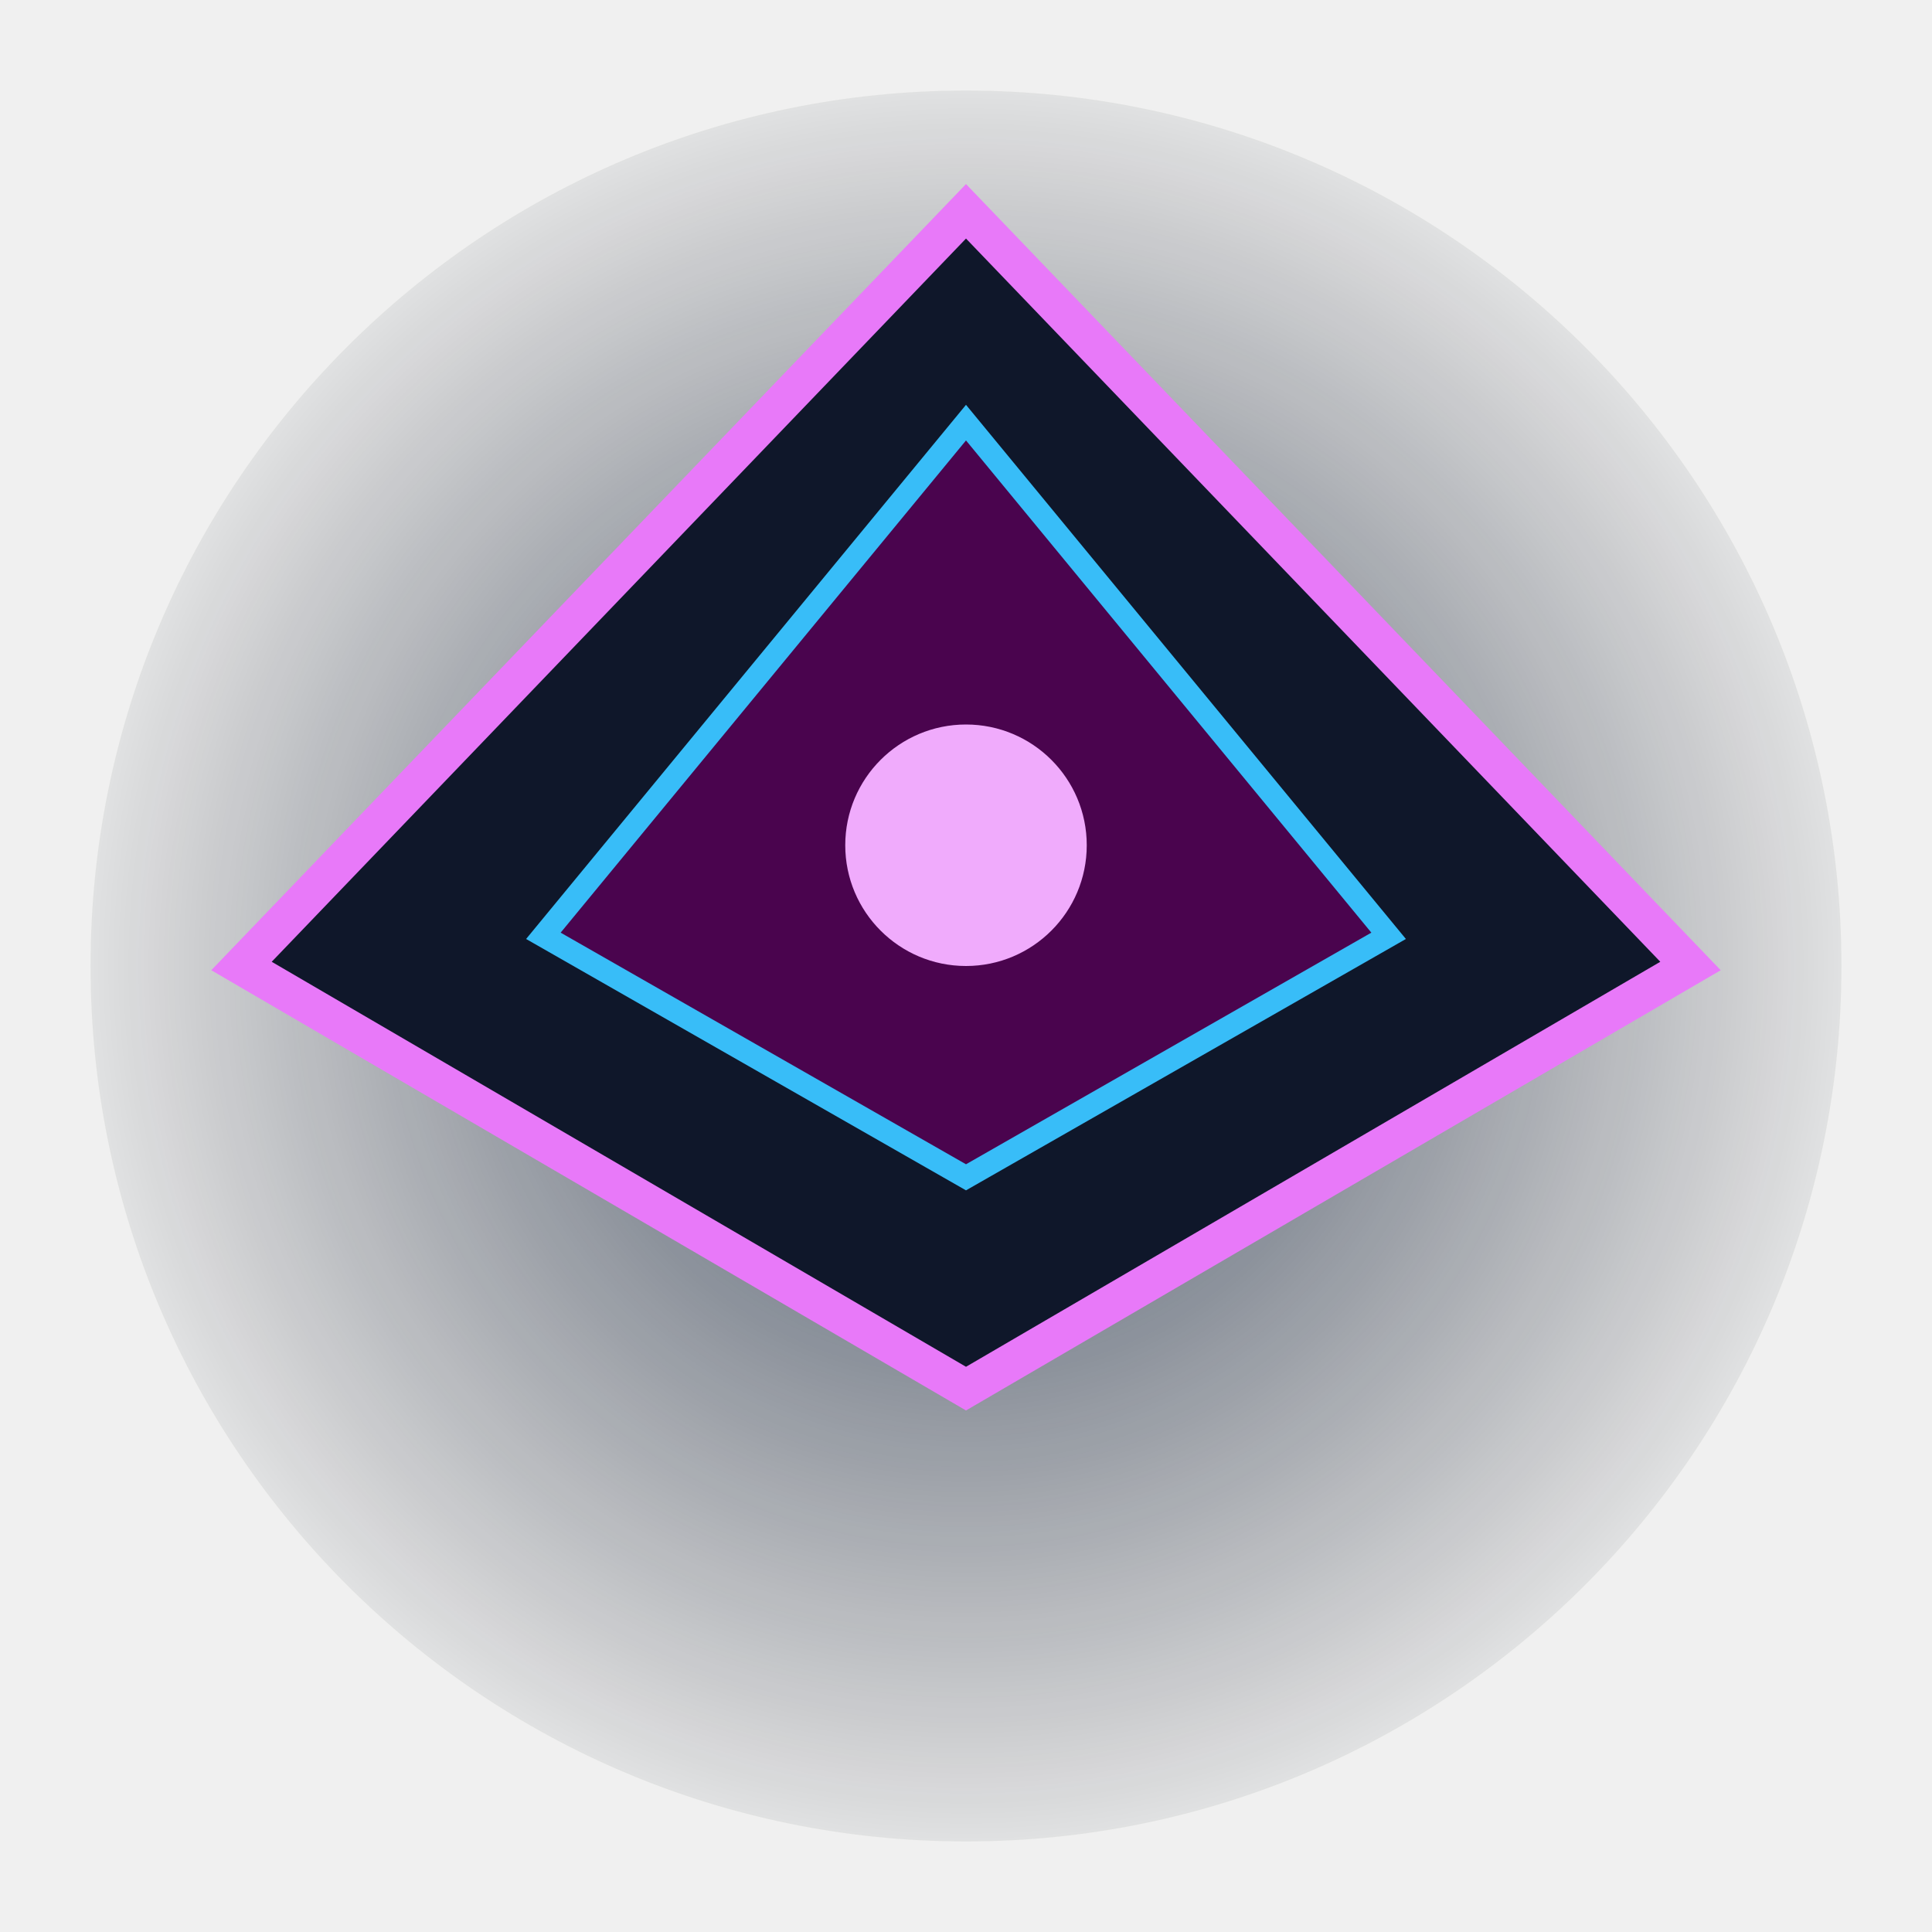
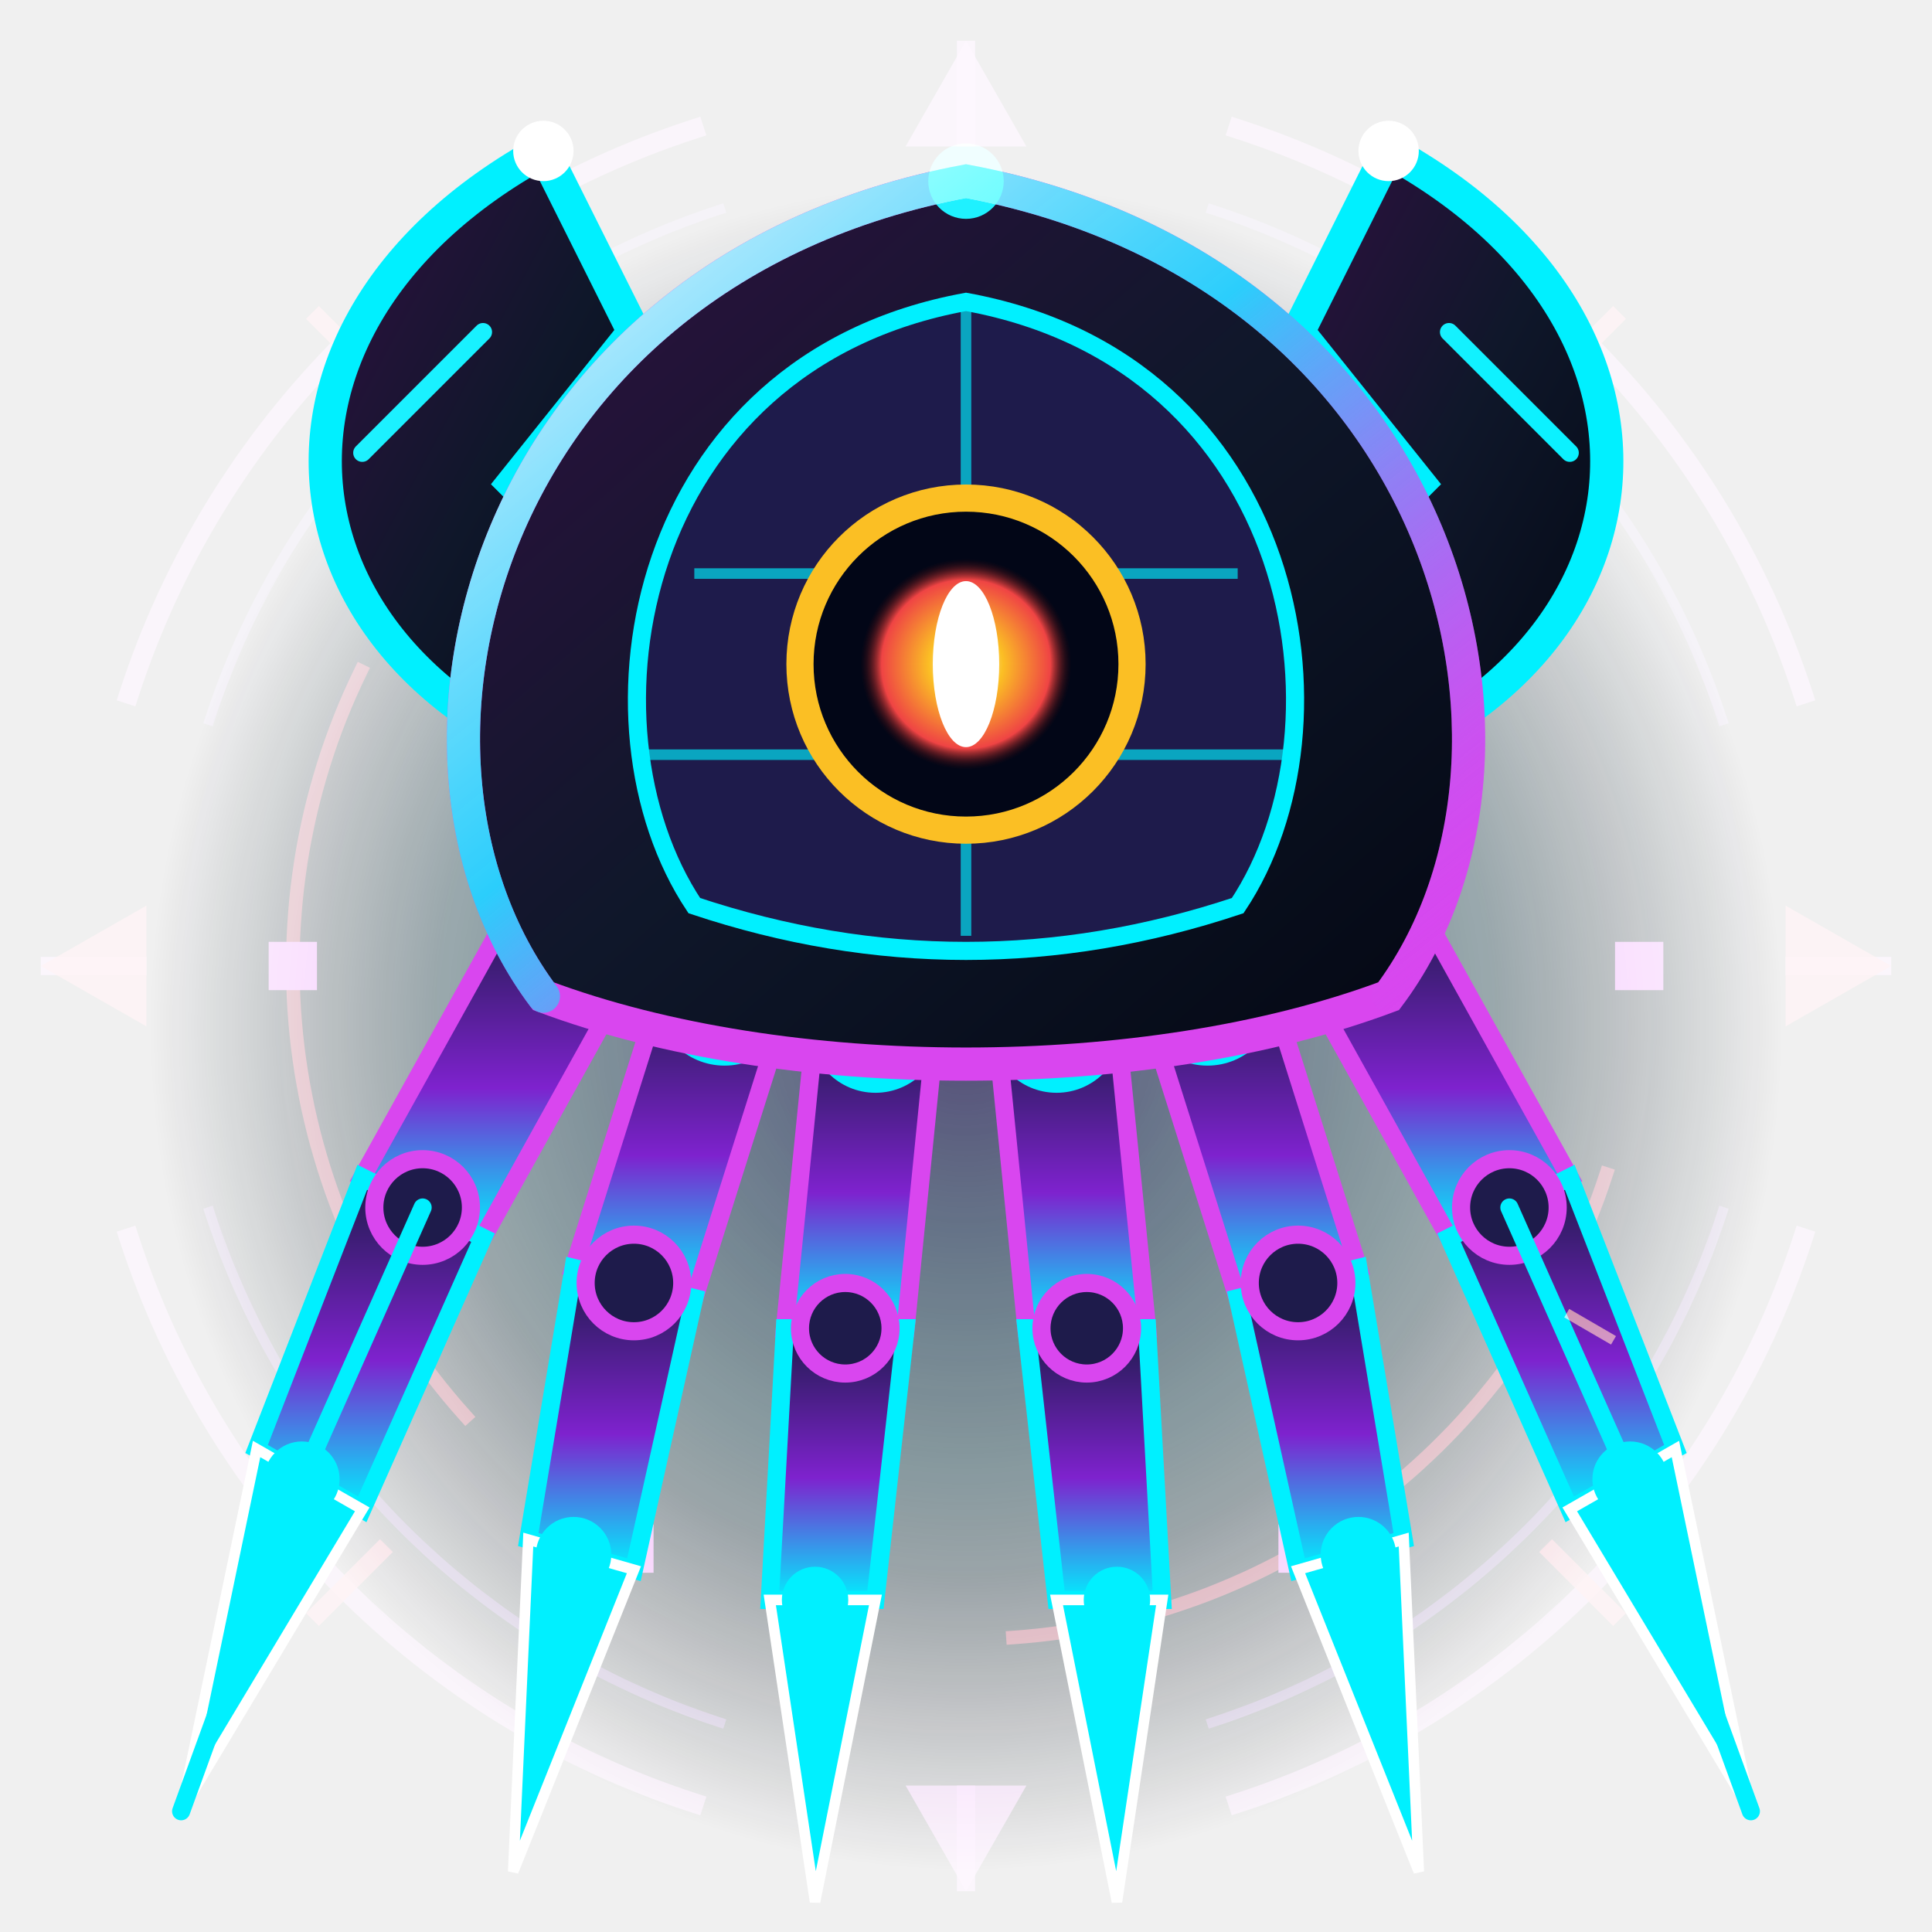
- <svg xmlns="http://www.w3.org/2000/svg" viewBox="0 0 128 128" fill="none">
+ <svg xmlns="http://www.w3.org/2000/svg" viewBox="0 0 128 128" fill="none" data-rig-id="enemy-lurker-rig" data-root-anchor="64,46" data-has-aura="true">
  <defs>
-     <radialGradient id="bgGlow" cx="50%" cy="50%" r="55%">
-       <stop offset="0%" stop-color="#0f2442" stop-opacity="0.75" />
+     <radialGradient id="el-cast-shadow" cx="50%" cy="50%" r="50%">
+       <stop offset="0%" stop-color="#020617" stop-opacity="0.78" />
+       <stop offset="65%" stop-color="#030712" stop-opacity="0.36" />
      <stop offset="100%" stop-color="#030712" stop-opacity="0" />
    </radialGradient>
-     <linearGradient id="cyanArmor" x1="0%" y1="0%" x2="100%" y2="100%">
-       <stop offset="0%" stop-color="#38bdf8" />
-       <stop offset="50%" stop-color="#0284c7" />
-       <stop offset="100%" stop-color="#0f172a" />
+     <radialGradient id="el-aura-field" cx="50%" cy="50%" r="50%">
+       <stop offset="0%" stop-color="#9333ea" stop-opacity="0.32" />
+       <stop offset="55%" stop-color="#00f0ff" stop-opacity="0.14" />
+       <stop offset="100%" stop-color="#030712" stop-opacity="0" />
+     </radialGradient>
+     <linearGradient id="el-abyss-mantle" x1="0%" y1="0%" x2="100%" y2="100%">
+       <stop offset="0%" stop-color="#311042" />
+       <stop offset="50%" stop-color="#0f172a" />
+       <stop offset="100%" stop-color="#030712" />
    </linearGradient>
-     <linearGradient id="goldArmor" x1="0%" y1="0%" x2="100%" y2="100%">
-       <stop offset="0%" stop-color="#fde047" />
-       <stop offset="50%" stop-color="#f59e0b" />
-       <stop offset="100%" stop-color="#451a03" />
+     <linearGradient id="el-bio-tentacle" x1="50%" y1="0%" x2="50%" y2="100%">
+       <stop offset="0%" stop-color="#1e1b4b" />
+       <stop offset="55%" stop-color="#7e22ce" />
+       <stop offset="100%" stop-color="#00f0ff" />
    </linearGradient>
-     <linearGradient id="crimsonArmor" x1="0%" y1="0%" x2="100%" y2="100%">
-       <stop offset="0%" stop-color="#f87171" />
-       <stop offset="50%" stop-color="#dc2626" />
-       <stop offset="100%" stop-color="#450a0a" />
-     </linearGradient>
-     <linearGradient id="steelGrad" x1="0%" y1="0%" x2="100%" y2="100%">
-       <stop offset="0%" stop-color="#e2e8f0" />
-       <stop offset="50%" stop-color="#64748b" />
-       <stop offset="100%" stop-color="#1e293b" />
+     <radialGradient id="el-eye-glow" cx="50%" cy="50%" r="50%">
+       <stop offset="0%" stop-color="#ffffff" />
+       <stop offset="35%" stop-color="#fbbf24" />
+       <stop offset="80%" stop-color="#ef4444" />
+       <stop offset="100%" stop-color="#450a0a" stop-opacity="0" />
+     </radialGradient>
+     <linearGradient id="el-rim-light" x1="0%" y1="0%" x2="100%" y2="100%">
+       <stop offset="0%" stop-color="#ffffff" stop-opacity="0.95" />
+       <stop offset="45%" stop-color="#00f0ff" stop-opacity="0.8" />
+       <stop offset="100%" stop-color="#d946ef" stop-opacity="0" />
    </linearGradient>
  </defs>
-   <circle cx="64" cy="64" r="58" fill="url(#bgGlow)" />
-   <polygon points="64,14 112,64 64,92 16,64" fill="#0f172a" stroke="#e879f9" stroke-width="2.5" />
-   <polygon points="64,28 92,62 64,78 36,62" fill="#4a044e" stroke="#38bdf8" stroke-width="1.5" />
-   <circle cx="64" cy="56" r="8" fill="#f0abfc" />
+   <g id="part-shadow-cast" data-pivot="64,66" data-parent="root" data-z-index="1" data-blend="multiply" style="mix-blend-mode: multiply">
+     <ellipse cx="64" cy="68" rx="54" ry="56" fill="url(#el-cast-shadow)" />
+   </g>
+   <g id="part-aura-ring-outer" data-pivot="64,64" data-parent="root" data-z-index="4" data-blend="screen" data-motion="spin-cw" style="mix-blend-mode: screen">
+     <circle cx="64" cy="64" r="62" fill="url(#el-aura-field)" />
+     <path fill="none" stroke="#e879f9" stroke-width="1.3" stroke-opacity="0.72" d="M119.45,82.02 A58.3,58.3 0 0,1 82.02,119.45 M45.98,119.45 A58.3,58.3 0 0,1 8.55,82.02 M8.55,45.98 A58.3,58.3 0 0,1 45.98,8.55 M82.02,8.55 A58.3,58.3 0 0,1 119.45,45.98" stroke-linecap="square" />
+     <path fill="none" stroke="#a855f7" stroke-width="0.65" stroke-opacity="0.52" d="M114.12,80.29 A52.7,52.7 0 0,1 80.29,114.12 M47.71,114.12 A52.7,52.7 0 0,1 13.88,80.29 M13.88,47.71 A52.7,52.7 0 0,1 47.71,13.88 M80.29,13.88 A52.7,52.7 0 0,1 114.12,47.71" stroke-linecap="square" />
+     <line x1="118.3" y1="64" x2="125.3" y2="64" stroke="#e879f9" stroke-width="1.2" stroke-opacity="0.82" />
+     <line x1="102.4" y1="102.4" x2="107.3" y2="107.3" stroke="#f43f5e" stroke-width="1.2" stroke-opacity="0.82" />
+     <line x1="64" y1="118.3" x2="64" y2="125.3" stroke="#e879f9" stroke-width="1.2" stroke-opacity="0.82" />
+     <line x1="25.6" y1="102.4" x2="20.7" y2="107.3" stroke="#f43f5e" stroke-width="1.2" stroke-opacity="0.82" />
+     <line x1="9.7" y1="64" x2="2.7" y2="64" stroke="#e879f9" stroke-width="1.2" stroke-opacity="0.82" />
+     <line x1="25.6" y1="25.6" x2="20.7" y2="20.7" stroke="#f43f5e" stroke-width="1.2" stroke-opacity="0.82" />
+     <line x1="64" y1="9.7" x2="64" y2="2.7" stroke="#e879f9" stroke-width="1.2" stroke-opacity="0.82" />
+     <line x1="102.4" y1="25.6" x2="107.3" y2="20.7" stroke="#f43f5e" stroke-width="1.2" stroke-opacity="0.82" />
+     <polygon points="64,2.7 68,9.7 60,9.7" fill="#e879f9" fill-opacity="0.82" />
+     <polygon points="64,125.3 68,118.3 60,118.3" fill="#e879f9" fill-opacity="0.82" />
+     <polygon points="2.7,64 9.7,68 9.7,60" fill="#f43f5e" fill-opacity="0.82" />
+     <polygon points="125.3,64 118.3,68 118.3,60" fill="#f43f5e" fill-opacity="0.82" />
+   </g>
+   <g id="part-aura-ring-inner" data-pivot="64,64" data-parent="root" data-z-index="5" data-blend="screen" data-motion="spin-ccw" style="mix-blend-mode: screen">
+     <path fill="none" stroke="#f43f5e" stroke-width="0.9" stroke-opacity="0.68" d="M106.42,77.78 A44.6,44.6 0 0,1 67.11,108.49 M30.86,93.84 A44.6,44.6 0 0,1 23.91,44.45 M54.73,20.37 A44.6,44.6 0 0,1 100.98,39.06" stroke-linecap="square" />
+     <rect x="107" y="62.4" width="3.2" height="3.2" fill="#e879f9" />
+     <rect x="84.7" y="101" width="3.2" height="3.2" fill="#e879f9" />
+     <rect x="40.1" y="101" width="3.2" height="3.2" fill="#e879f9" />
+     <rect x="17.8" y="62.4" width="3.2" height="3.2" fill="#e879f9" />
+     <rect x="40.1" y="23.8" width="3.2" height="3.2" fill="#e879f9" />
+     <rect x="84.7" y="23.8" width="3.2" height="3.2" fill="#e879f9" />
+   </g>
+   <g id="part-tentacle-L1-root" data-pivot="38,62" data-parent="part-head-mantle" data-z-index="15" data-blend="normal" data-motion="ik-wave-root">
+     <path d="M34 60 L42 64 L32 82 L24 78 Z" fill="url(#el-bio-tentacle)" stroke="#d946ef" stroke-width="1.2" />
+     <circle cx="38" cy="62" r="4" fill="#091326" stroke="#00f0ff" stroke-width="1.2" />
+   </g>
+   <g id="part-tentacle-R1-root" data-pivot="90,62" data-parent="part-head-mantle" data-z-index="15" data-blend="normal" data-motion="ik-wave-root">
+     <path d="M86 64 L94 60 L104 78 L96 82 Z" fill="url(#el-bio-tentacle)" stroke="#d946ef" stroke-width="1.2" />
+     <circle cx="90" cy="62" r="4" fill="#091326" stroke="#00f0ff" stroke-width="1.2" />
+   </g>
+   <g id="part-tentacle-L1-mid" data-pivot="28,80" data-parent="part-tentacle-L1-root" data-z-index="16" data-blend="normal" data-motion="ik-wave-mid">
+     <path d="M24 78 L32 82 L24 100 L17 96 Z" fill="url(#el-bio-tentacle)" stroke="#00f0ff" stroke-width="1.2" />
+     <circle cx="28" cy="80" r="3.2" fill="#1e1b4b" stroke="#d946ef" stroke-width="1.2" />
+   </g>
+   <g id="part-tentacle-R1-mid" data-pivot="100,80" data-parent="part-tentacle-R1-root" data-z-index="16" data-blend="normal" data-motion="ik-wave-mid">
+     <path d="M96 82 L104 78 L111 96 L104 100 Z" fill="url(#el-bio-tentacle)" stroke="#00f0ff" stroke-width="1.2" />
+     <circle cx="100" cy="80" r="3.2" fill="#1e1b4b" stroke="#d946ef" stroke-width="1.2" />
+   </g>
+   <g id="part-tentacle-L1-tip" data-pivot="20,98" data-parent="part-tentacle-L1-mid" data-z-index="17" data-blend="normal" data-motion="ik-wave-tip">
+     <polygon points="17,96 24,100 12,120" fill="#00f0ff" stroke="#ffffff" stroke-width="0.7" />
+     <circle cx="20" cy="98" r="2.5" fill="#00f0ff" />
+   </g>
+   <g id="part-tentacle-R1-tip" data-pivot="108,98" data-parent="part-tentacle-R1-mid" data-z-index="17" data-blend="normal" data-motion="ik-wave-tip">
+     <polygon points="104,100 111,96 116,120" fill="#00f0ff" stroke="#ffffff" stroke-width="0.7" />
+     <circle cx="108" cy="98" r="2.5" fill="#00f0ff" />
+   </g>
+   <g id="part-tentacle-L2-root" data-pivot="48,66" data-parent="part-head-mantle" data-z-index="18" data-blend="normal" data-motion="ik-wave-root">
+     <path d="M44 65 L52 67 L46 86 L38 84 Z" fill="url(#el-bio-tentacle)" stroke="#d946ef" stroke-width="1.2" />
+     <circle cx="48" cy="66" r="4" fill="#091326" stroke="#00f0ff" stroke-width="1.2" />
+   </g>
+   <g id="part-tentacle-R2-root" data-pivot="80,66" data-parent="part-head-mantle" data-z-index="18" data-blend="normal" data-motion="ik-wave-root">
+     <path d="M76 67 L84 65 L90 84 L82 86 Z" fill="url(#el-bio-tentacle)" stroke="#d946ef" stroke-width="1.2" />
+     <circle cx="80" cy="66" r="4" fill="#091326" stroke="#00f0ff" stroke-width="1.2" />
+   </g>
+   <g id="part-tentacle-R2-mid" data-pivot="86,85" data-parent="part-tentacle-R2-root" data-z-index="19" data-blend="normal" data-motion="ik-wave-mid">
+     <path d="M82 86 L90 84 L93 102 L86 104 Z" fill="url(#el-bio-tentacle)" stroke="#00f0ff" stroke-width="1.2" />
+     <circle cx="86" cy="85" r="3.2" fill="#1e1b4b" stroke="#d946ef" stroke-width="1.2" />
+   </g>
+   <g id="part-tentacle-L2-mid" data-pivot="42,85" data-parent="part-tentacle-L2-root" data-z-index="19" data-blend="normal" data-motion="ik-wave-mid">
+     <path d="M38 84 L46 86 L42 104 L35 102 Z" fill="url(#el-bio-tentacle)" stroke="#00f0ff" stroke-width="1.2" />
+     <circle cx="42" cy="85" r="3.2" fill="#1e1b4b" stroke="#d946ef" stroke-width="1.2" />
+   </g>
+   <g id="part-tentacle-L2-tip" data-pivot="38,103" data-parent="part-tentacle-L2-mid" data-z-index="20" data-blend="normal" data-motion="ik-wave-tip">
+     <polygon points="35,102 42,104 34,124" fill="#00f0ff" stroke="#ffffff" stroke-width="0.7" />
+     <circle cx="38" cy="103" r="2.5" fill="#00f0ff" />
+   </g>
+   <g id="part-tentacle-R2-tip" data-pivot="90,103" data-parent="part-tentacle-R2-mid" data-z-index="20" data-blend="normal" data-motion="ik-wave-tip">
+     <polygon points="86,104 93,102 94,124" fill="#00f0ff" stroke="#ffffff" stroke-width="0.7" />
+     <circle cx="90" cy="103" r="2.5" fill="#00f0ff" />
+   </g>
+   <g id="part-tentacle-R3-root" data-pivot="70,68" data-parent="part-head-mantle" data-z-index="21" data-blend="normal" data-motion="ik-wave-root">
+     <path d="M66 68 L74 68 L76 88 L68 88 Z" fill="url(#el-bio-tentacle)" stroke="#d946ef" stroke-width="1.2" />
+     <circle cx="70" cy="68" r="3.8" fill="#091326" stroke="#00f0ff" stroke-width="1.2" />
+   </g>
+   <g id="part-tentacle-L3-root" data-pivot="58,68" data-parent="part-head-mantle" data-z-index="21" data-blend="normal" data-motion="ik-wave-root">
+     <path d="M54 68 L62 68 L60 88 L52 88 Z" fill="url(#el-bio-tentacle)" stroke="#d946ef" stroke-width="1.2" />
+     <circle cx="58" cy="68" r="3.8" fill="#091326" stroke="#00f0ff" stroke-width="1.2" />
+   </g>
+   <g id="part-tentacle-L3-mid" data-pivot="56,88" data-parent="part-tentacle-L3-root" data-z-index="22" data-blend="normal" data-motion="ik-wave-mid">
+     <path d="M52 88 L60 88 L58 106 L51 106 Z" fill="url(#el-bio-tentacle)" stroke="#00f0ff" stroke-width="1.2" />
+     <circle cx="56" cy="88" r="3" fill="#1e1b4b" stroke="#d946ef" stroke-width="1.2" />
+   </g>
+   <g id="part-tentacle-R3-mid" data-pivot="72,88" data-parent="part-tentacle-R3-root" data-z-index="22" data-blend="normal" data-motion="ik-wave-mid">
+     <path d="M68 88 L76 88 L77 106 L70 106 Z" fill="url(#el-bio-tentacle)" stroke="#00f0ff" stroke-width="1.2" />
+     <circle cx="72" cy="88" r="3" fill="#1e1b4b" stroke="#d946ef" stroke-width="1.2" />
+   </g>
+   <g id="part-tentacle-R3-tip" data-pivot="74,106" data-parent="part-tentacle-R3-mid" data-z-index="23" data-blend="normal" data-motion="ik-wave-tip">
+     <polygon points="70,106 77,106 74,126" fill="#00f0ff" stroke="#ffffff" stroke-width="0.7" />
+     <circle cx="74" cy="106" r="2.2" fill="#00f0ff" />
+   </g>
+   <g id="part-tentacle-L3-tip" data-pivot="54,106" data-parent="part-tentacle-L3-mid" data-z-index="23" data-blend="normal" data-motion="ik-wave-tip">
+     <polygon points="51,106 58,106 54,126" fill="#00f0ff" stroke="#ffffff" stroke-width="0.7" />
+     <circle cx="54" cy="106" r="2.2" fill="#00f0ff" />
+   </g>
+   <g id="part-jaw-left" data-pivot="42,52" data-parent="part-head-mantle" data-z-index="28" data-blend="normal" data-motion="bite-left">
+     <path d="M42 52 C18 46 14 22 36 10 L42 22 L34 32 L44 42 Z" fill="url(#el-abyss-mantle)" stroke="#00f0ff" stroke-width="2.2" />
+     <circle cx="42" cy="52" r="4.5" fill="#091326" stroke="#fbbf24" stroke-width="1.2" />
+     <path d="M 36 52 H 48 M 42 46 V 58" stroke="#ffffff" stroke-width="0.65" stroke-opacity="0.8" />
+   </g>
+   <g id="part-jaw-right" data-pivot="86,52" data-parent="part-head-mantle" data-z-index="28" data-blend="normal" data-motion="bite-right">
+     <path d="M86 52 C110 46 114 22 92 10 L86 22 L94 32 L84 42 Z" fill="url(#el-abyss-mantle)" stroke="#00f0ff" stroke-width="2.2" />
+     <circle cx="86" cy="52" r="4.5" fill="#091326" stroke="#fbbf24" stroke-width="1.2" />
+   </g>
+   <g id="part-head-mantle" data-pivot="64,46" data-parent="root" data-z-index="34" data-blend="normal">
+     <path d="M64 12 C96 18 104 50 92 66 C76 72 52 72 36 66 C24 50 32 18 64 12 Z" fill="url(#el-abyss-mantle)" stroke="#d946ef" stroke-width="2.2" stroke-linejoin="miter" stroke-miterlimit="3" />
+     <path d="M64 20 C86 24 90 48 82 60 C70 64 58 64 46 60 C38 48 42 24 64 20 Z" fill="#1e1b4b" stroke="#00f0ff" stroke-width="1.2" />
+     <path d="M64 20 L64 62 M46 38 L82 38 M42 50 L86 50" stroke="#00f0ff" stroke-width="0.7" stroke-opacity="0.65" />
+     <circle cx="64" cy="44" r="11" fill="#020617" stroke="#fbbf24" stroke-width="1.8" />
+   </g>
+   <g id="part-eye-locking-pupil" data-pivot="64,44" data-parent="part-head-mantle" data-z-index="40" data-blend="normal" data-motion="pupil-track">
+     <circle cx="64" cy="44" r="7" fill="url(#el-eye-glow)" />
+     <ellipse cx="64" cy="44" rx="2.2" ry="5.5" fill="#ffffff" />
+   </g>
+   <g id="part-light-rim-lurker" data-pivot="64,46" data-parent="part-head-mantle" data-z-index="45" data-blend="plus-lighter" style="mix-blend-mode: plus-lighter">
+     <path d="M36 66 C24 50 32 18 64 12 C96 18 104 50 92 66" stroke="url(#el-rim-light)" stroke-width="2.2" stroke-linecap="round" />
+     <path d="M28 80 L20 98 L12 120 M100 80 L108 98 L116 120" stroke="#00f0ff" stroke-width="1.2" stroke-linecap="round" />
+   </g>
+   <g id="part-aura-corona-top" data-pivot="64,64" data-parent="root" data-z-index="65" data-blend="screen" data-motion="pulse-breathe" style="mix-blend-mode: screen">
+     <path d="M24 30 L32 22 M104 30 L96 22" stroke="#00f0ff" stroke-width="1.2" stroke-linecap="round" />
+     <circle cx="36" cy="10" r="2" fill="#ffffff" />
+     <circle cx="92" cy="10" r="2" fill="#ffffff" />
+     <circle cx="64" cy="12" r="2.5" fill="#00f0ff" />
+     <path d="M103.8 87 L106.9 88.8" stroke="#fbbf24" stroke-width="0.65" stroke-opacity="0.7" />
+   </g>
</svg>
